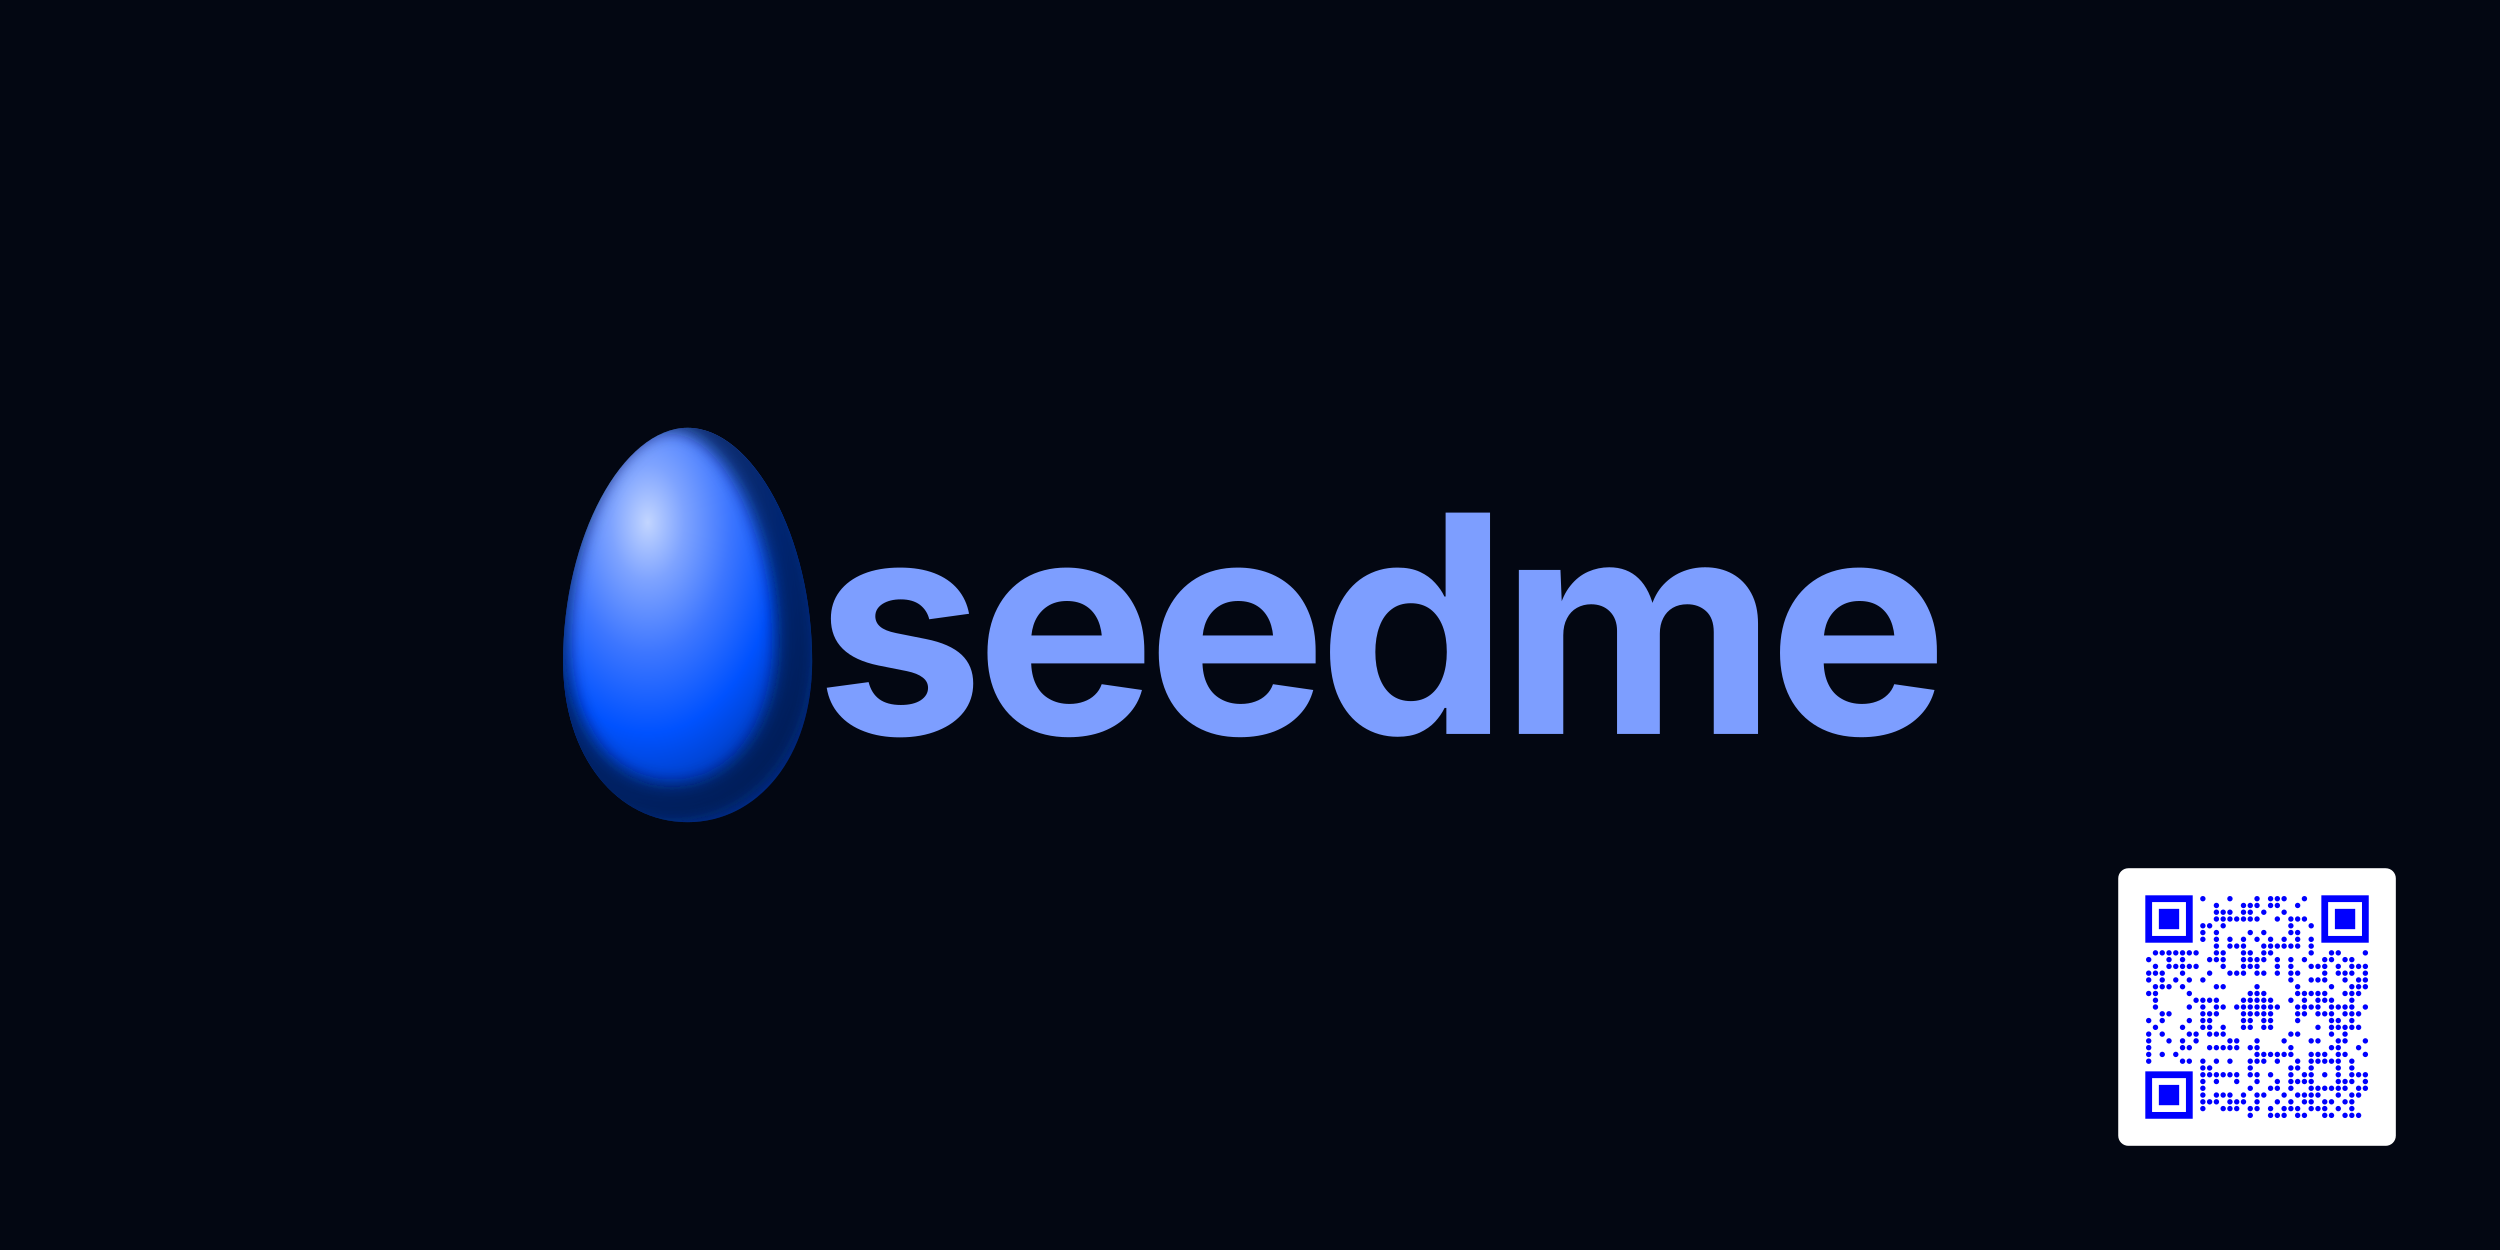
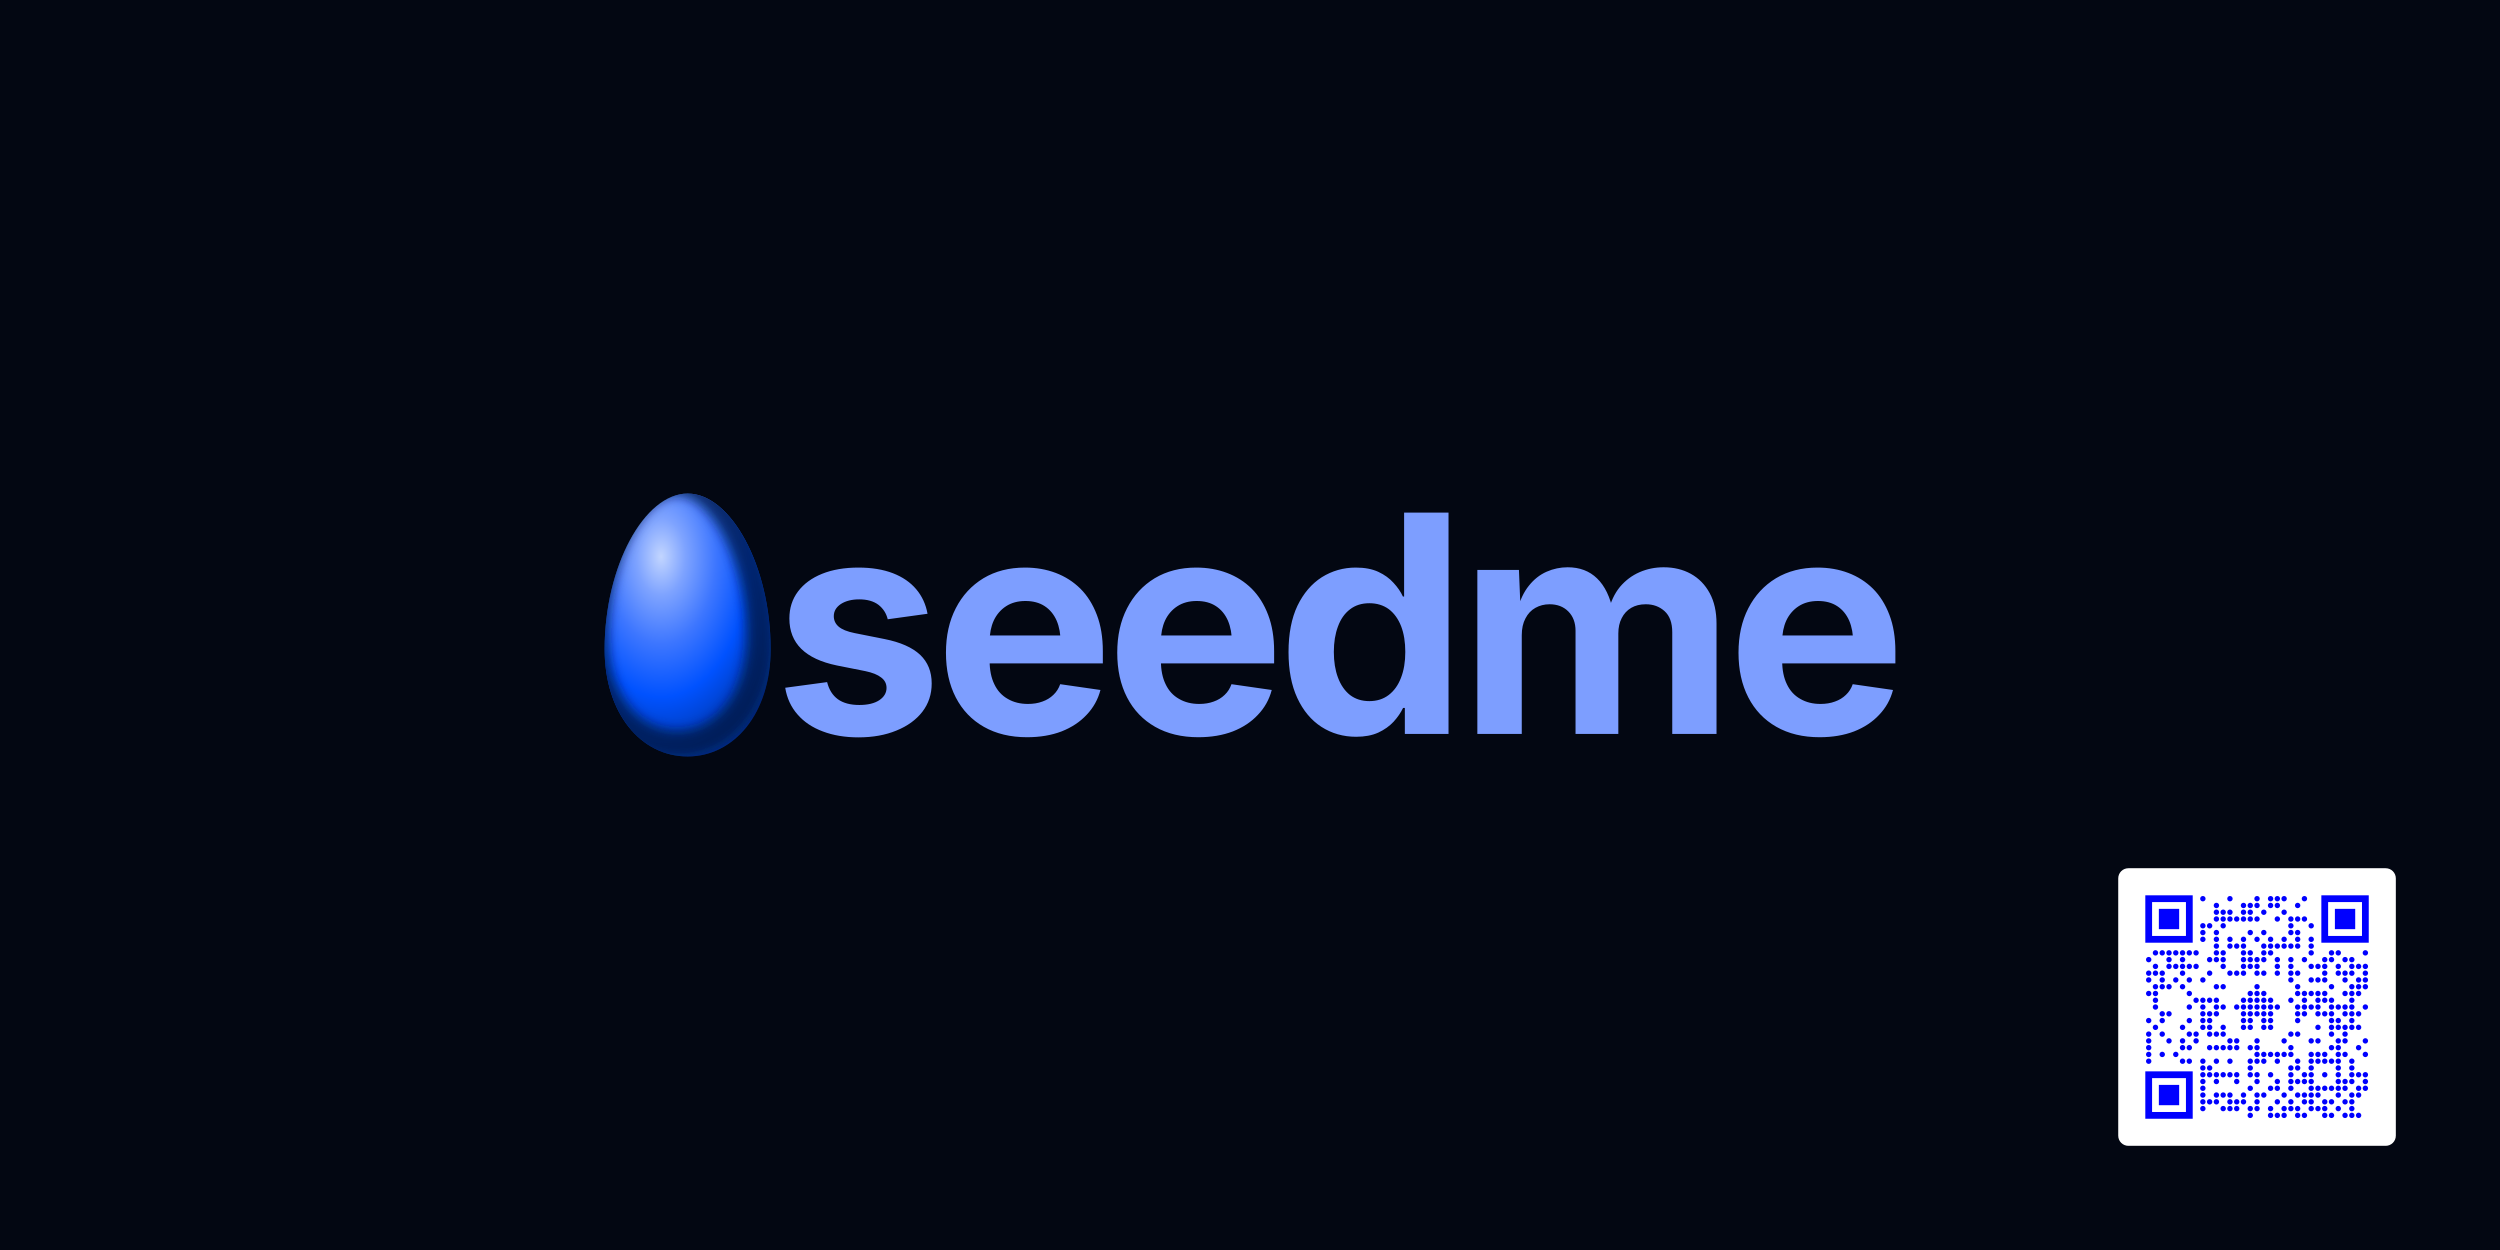
<svg xmlns="http://www.w3.org/2000/svg" viewBox="0 0 96 48" width="96in" height="48in">
  <rect x="0" y="0" width="96" height="48" fill="#030712" />
-   <svg x="18.206" y="15.801" width="16.397" height="16.397" viewBox="0 0 100 100">
+   <svg x="20.939" y="18.534" width="10.932" height="10.932" viewBox="0 0 100 100">
    <defs>
      <radialGradient id="seed-shell" cx="0.34" cy="0.24" r="0.92">
        <stop offset="0" stop-color="#c2d5ff" />
        <stop offset="0.16" stop-color="#7ea3ff" />
        <stop offset="0.36" stop-color="#3d76ff" />
        <stop offset="0.58" stop-color="#0052ff" />
        <stop offset="0.82" stop-color="#0037ad" />
        <stop offset="1" stop-color="#001e6b" />
      </radialGradient>
      <filter id="seed-blur" x="-40%" y="-40%" width="180%" height="180%">
        <feGaussianBlur stdDeviation="3" />
      </filter>
      <clipPath id="seed-clip">
        <path d="M50 3 C75 3 98 45 98 93 C98 130 77 155 50 155 C23 155 2 130 2 93 C2 45 25 3 50 3 Z" transform="translate(50 50) scale(0.6076) translate(-50 -79)" />
      </clipPath>
    </defs>
    <path d="M50 3 C75 3 98 45 98 93 C98 130 77 155 50 155 C23 155 2 130 2 93 C2 45 25 3 50 3 Z" fill="url(#seed-shell)" transform="translate(50 50) scale(0.6076) translate(-50 -79)" />
    <g clip-path="url(#seed-clip)">
      <path d="M50 3 C75 3 98 45 98 93 C98 130 77 155 50 155 C23 155 2 130 2 93 C2 45 25 3 50 3 Z" transform="translate(50 50) scale(0.6076) translate(-50 -79) translate(-6 -7)" fill="none" stroke="#00123f" stroke-width="16" opacity="0.75" filter="url(#seed-blur)" />
    </g>
  </svg>
-   <svg x="31.746" y="19.684" width="42.631" height="8.631" viewBox="0 0 7473 1513">
+   <svg x="30.152" y="19.684" width="42.631" height="8.631" viewBox="0 0 7473 1513">
    <path d="m493 1513q-135 0-240-40q-105-39-170-114q-66-75-83-180l282-38q19 76 72 115q54 39 145 39q85 0 134-32q49-33 49-83q0-43-36-70q-35-28-107-43l-191-38q-160-33-240-112q-80-79-80-204q0-105 58-182q58-77 162-119q104-42 245-42q133 0 232 38q98 38 157 108q59 70 76 165l-268 37q-14-59-62-97q-49-37-130-37q-74 0-123 31q-48 32-48 82q0 42 32 70q33 29 108 44l201 40q161 32 240 106q78 74 78 193q0 109-63 191q-63 81-174 126q-111 46-256 46zm1135-1q-168 0-291-70q-123-70-189-198q-66-128-66-301q0-171 66-299q66-129 186-202q120-72 280-72q112 0 207 36q95 36 166 106q71 71 111 177q40 105 40 243v83h-937v-188h791l-138 49q0-86-27-149q-28-63-80-97q-53-35-130-35q-76 0-130 35q-54 35-83 96q-28 61-28 140v132q0 93 32 158q31 65 90 98q58 34 136 34q54 0 97-16q43-15 74-45q31-29 46-72l271 39q-25 96-93 167q-67 72-169 112q-102 39-232 39zm1153 0q-168 0-291-70q-123-70-189-198q-66-128-66-301q0-171 66-299q66-129 186-202q120-72 280-72q112 0 207 36q95 36 166 106q71 71 111 177q40 105 40 243v83h-937v-188h791l-138 49q0-86-27-149q-28-63-80-97q-53-35-130-35q-76 0-130 35q-54 35-83 96q-28 61-28 140v132q0 93 32 158q31 65 90 98q58 34 136 34q54 0 97-16q43-15 74-45q31-29 46-72l271 39q-25 96-93 167q-67 72-169 112q-102 39-232 39zm1062-3q-130 0-234-67q-103-67-162-194q-59-127-59-309q0-185 60-312q61-126 164-192q104-65 229-65q90 0 152 29q62 29 102 74q41 44 63 92h8v-565h299v1490h-294v-175h-12q-23 48-64 93q-41 44-103 73q-62 28-149 28zm89-240q76 0 130-41q55-42 83-116q29-74 29-174q0-100-28-173q-29-74-83-115q-55-40-131-40q-77 0-130 41q-54 41-81 115q-28 74-28 172q0 99 28 173q28 75 81 117q54 41 130 41zm727 221v-1104h280l11 269h-21q26-100 77-163q51-64 119-94q68-30 142-30q121 0 198 75q78 75 109 226h-34q24-102 79-169q56-66 132-99q76-33 162-33q103 0 183 44q81 45 127 130q46 84 46 206v742h-298v-685q0-95-52-142q-51-46-126-46q-57 0-98 24q-42 25-64 69q-23 44-23 104v676h-288v-694q0-82-49-131q-48-48-126-48q-52 0-95 24q-43 24-67 71q-25 46-25 114v664zm2304 22q-168 0-291-70q-123-70-189-198q-66-128-66-301q0-171 66-299q66-129 186-202q120-72 280-72q112 0 207 36q95 36 166 106q71 71 111 177q40 105 40 243v83h-937v-188h791l-138 49q0-86-27-149q-28-63-80-97q-53-35-130-35q-76 0-130 35q-54 35-83 96q-28 61-28 140v132q0 93 32 158q31 65 90 98q58 34 136 34q54 0 97-16q43-15 74-45q31-29 46-72l271 39q-25 96-93 167q-67 72-169 112q-102 39-232 39z" fill="#7d9eff" />
  </svg>
  <svg x="81.34" y="33.34" width="10.66" height="10.66" viewBox="0 0 410 410">
    <rect width="410" height="410" rx="15" fill="#FFFFFF" />
    <g fill="#0000FF">
      <rect x="40" y="40" width="70" height="70" />
      <rect x="50" y="50" width="50" height="50" fill="#FFFFFF" />
      <rect x="60" y="60" width="30" height="30" />
      <rect x="300" y="40" width="70" height="70" />
      <rect x="310" y="50" width="50" height="50" fill="#FFFFFF" />
      <rect x="320" y="60" width="30" height="30" />
      <rect x="40" y="300" width="70" height="70" />
      <rect x="50" y="310" width="50" height="50" fill="#FFFFFF" />
      <rect x="60" y="320" width="30" height="30" />
      <circle cx="125" cy="45" r="4" />
      <circle cx="165" cy="45" r="4" />
      <circle cx="205" cy="45" r="4" />
      <circle cx="225" cy="45" r="4" />
      <circle cx="235" cy="45" r="4" />
      <circle cx="245" cy="45" r="4" />
      <circle cx="275" cy="45" r="4" />
      <circle cx="145" cy="55" r="4" />
      <circle cx="185" cy="55" r="4" />
      <circle cx="195" cy="55" r="4" />
      <circle cx="205" cy="55" r="4" />
      <circle cx="225" cy="55" r="4" />
      <circle cx="235" cy="55" r="4" />
      <circle cx="265" cy="55" r="4" />
      <circle cx="145" cy="65" r="4" />
      <circle cx="155" cy="65" r="4" />
      <circle cx="165" cy="65" r="4" />
      <circle cx="185" cy="65" r="4" />
      <circle cx="195" cy="65" r="4" />
      <circle cx="215" cy="65" r="4" />
      <circle cx="245" cy="65" r="4" />
      <circle cx="145" cy="75" r="4" />
      <circle cx="155" cy="75" r="4" />
      <circle cx="165" cy="75" r="4" />
      <circle cx="175" cy="75" r="4" />
      <circle cx="185" cy="75" r="4" />
      <circle cx="195" cy="75" r="4" />
      <circle cx="205" cy="75" r="4" />
      <circle cx="235" cy="75" r="4" />
      <circle cx="255" cy="75" r="4" />
      <circle cx="265" cy="75" r="4" />
      <circle cx="275" cy="75" r="4" />
      <circle cx="125" cy="85" r="4" />
      <circle cx="135" cy="85" r="4" />
      <circle cx="155" cy="85" r="4" />
      <circle cx="255" cy="85" r="4" />
      <circle cx="285" cy="85" r="4" />
      <circle cx="125" cy="95" r="4" />
      <circle cx="145" cy="95" r="4" />
      <circle cx="195" cy="95" r="4" />
      <circle cx="215" cy="95" r="4" />
      <circle cx="255" cy="95" r="4" />
      <circle cx="265" cy="95" r="4" />
      <circle cx="125" cy="105" r="4" />
      <circle cx="145" cy="105" r="4" />
      <circle cx="165" cy="105" r="4" />
      <circle cx="185" cy="105" r="4" />
      <circle cx="205" cy="105" r="4" />
      <circle cx="225" cy="105" r="4" />
      <circle cx="245" cy="105" r="4" />
      <circle cx="265" cy="105" r="4" />
      <circle cx="285" cy="105" r="4" />
      <circle cx="145" cy="115" r="4" />
      <circle cx="165" cy="115" r="4" />
      <circle cx="175" cy="115" r="4" />
      <circle cx="185" cy="115" r="4" />
      <circle cx="215" cy="115" r="4" />
      <circle cx="225" cy="115" r="4" />
      <circle cx="235" cy="115" r="4" />
      <circle cx="245" cy="115" r="4" />
      <circle cx="255" cy="115" r="4" />
      <circle cx="265" cy="115" r="4" />
      <circle cx="285" cy="115" r="4" />
      <circle cx="55" cy="125" r="4" />
      <circle cx="65" cy="125" r="4" />
      <circle cx="75" cy="125" r="4" />
      <circle cx="85" cy="125" r="4" />
      <circle cx="95" cy="125" r="4" />
      <circle cx="105" cy="125" r="4" />
      <circle cx="115" cy="125" r="4" />
      <circle cx="145" cy="125" r="4" />
      <circle cx="155" cy="125" r="4" />
      <circle cx="185" cy="125" r="4" />
      <circle cx="195" cy="125" r="4" />
      <circle cx="215" cy="125" r="4" />
      <circle cx="225" cy="125" r="4" />
      <circle cx="285" cy="125" r="4" />
      <circle cx="315" cy="125" r="4" />
      <circle cx="325" cy="125" r="4" />
      <circle cx="365" cy="125" r="4" />
      <circle cx="45" cy="135" r="4" />
      <circle cx="75" cy="135" r="4" />
      <circle cx="95" cy="135" r="4" />
      <circle cx="135" cy="135" r="4" />
      <circle cx="145" cy="135" r="4" />
      <circle cx="155" cy="135" r="4" />
      <circle cx="185" cy="135" r="4" />
      <circle cx="195" cy="135" r="4" />
      <circle cx="205" cy="135" r="4" />
      <circle cx="215" cy="135" r="4" />
      <circle cx="235" cy="135" r="4" />
      <circle cx="255" cy="135" r="4" />
      <circle cx="275" cy="135" r="4" />
      <circle cx="305" cy="135" r="4" />
      <circle cx="315" cy="135" r="4" />
      <circle cx="335" cy="135" r="4" />
      <circle cx="345" cy="135" r="4" />
      <circle cx="55" cy="145" r="4" />
      <circle cx="75" cy="145" r="4" />
      <circle cx="85" cy="145" r="4" />
      <circle cx="95" cy="145" r="4" />
      <circle cx="105" cy="145" r="4" />
      <circle cx="115" cy="145" r="4" />
      <circle cx="155" cy="145" r="4" />
      <circle cx="185" cy="145" r="4" />
      <circle cx="195" cy="145" r="4" />
      <circle cx="205" cy="145" r="4" />
      <circle cx="235" cy="145" r="4" />
      <circle cx="255" cy="145" r="4" />
      <circle cx="285" cy="145" r="4" />
      <circle cx="295" cy="145" r="4" />
      <circle cx="305" cy="145" r="4" />
      <circle cx="325" cy="145" r="4" />
      <circle cx="345" cy="145" r="4" />
      <circle cx="355" cy="145" r="4" />
      <circle cx="365" cy="145" r="4" />
      <circle cx="45" cy="155" r="4" />
      <circle cx="55" cy="155" r="4" />
      <circle cx="65" cy="155" r="4" />
      <circle cx="95" cy="155" r="4" />
      <circle cx="135" cy="155" r="4" />
      <circle cx="165" cy="155" r="4" />
      <circle cx="175" cy="155" r="4" />
      <circle cx="185" cy="155" r="4" />
      <circle cx="205" cy="155" r="4" />
      <circle cx="215" cy="155" r="4" />
      <circle cx="235" cy="155" r="4" />
      <circle cx="255" cy="155" r="4" />
      <circle cx="265" cy="155" r="4" />
      <circle cx="305" cy="155" r="4" />
      <circle cx="325" cy="155" r="4" />
      <circle cx="335" cy="155" r="4" />
      <circle cx="345" cy="155" r="4" />
      <circle cx="365" cy="155" r="4" />
      <circle cx="45" cy="165" r="4" />
      <circle cx="65" cy="165" r="4" />
      <circle cx="85" cy="165" r="4" />
      <circle cx="105" cy="165" r="4" />
      <circle cx="125" cy="165" r="4" />
      <circle cx="255" cy="165" r="4" />
      <circle cx="285" cy="165" r="4" />
      <circle cx="295" cy="165" r="4" />
      <circle cx="305" cy="165" r="4" />
      <circle cx="335" cy="165" r="4" />
      <circle cx="355" cy="165" r="4" />
      <circle cx="365" cy="165" r="4" />
      <circle cx="55" cy="175" r="4" />
      <circle cx="65" cy="175" r="4" />
      <circle cx="75" cy="175" r="4" />
      <circle cx="95" cy="175" r="4" />
      <circle cx="145" cy="175" r="4" />
      <circle cx="155" cy="175" r="4" />
      <circle cx="205" cy="175" r="4" />
      <circle cx="265" cy="175" r="4" />
      <circle cx="315" cy="175" r="4" />
      <circle cx="345" cy="175" r="4" />
      <circle cx="355" cy="175" r="4" />
      <circle cx="365" cy="175" r="4" />
      <circle cx="45" cy="185" r="4" />
      <circle cx="55" cy="185" r="4" />
      <circle cx="105" cy="185" r="4" />
      <circle cx="195" cy="185" r="4" />
      <circle cx="205" cy="185" r="4" />
      <circle cx="215" cy="185" r="4" />
      <circle cx="265" cy="185" r="4" />
      <circle cx="275" cy="185" r="4" />
      <circle cx="285" cy="185" r="4" />
      <circle cx="295" cy="185" r="4" />
      <circle cx="305" cy="185" r="4" />
      <circle cx="335" cy="185" r="4" />
      <circle cx="345" cy="185" r="4" />
      <circle cx="355" cy="185" r="4" />
      <circle cx="55" cy="195" r="4" />
      <circle cx="115" cy="195" r="4" />
      <circle cx="125" cy="195" r="4" />
      <circle cx="135" cy="195" r="4" />
      <circle cx="145" cy="195" r="4" />
      <circle cx="185" cy="195" r="4" />
      <circle cx="195" cy="195" r="4" />
      <circle cx="205" cy="195" r="4" />
      <circle cx="215" cy="195" r="4" />
      <circle cx="225" cy="195" r="4" />
      <circle cx="255" cy="195" r="4" />
      <circle cx="275" cy="195" r="4" />
      <circle cx="295" cy="195" r="4" />
      <circle cx="305" cy="195" r="4" />
      <circle cx="315" cy="195" r="4" />
      <circle cx="345" cy="195" r="4" />
      <circle cx="55" cy="205" r="4" />
      <circle cx="105" cy="205" r="4" />
      <circle cx="125" cy="205" r="4" />
      <circle cx="145" cy="205" r="4" />
      <circle cx="155" cy="205" r="4" />
      <circle cx="175" cy="205" r="4" />
      <circle cx="185" cy="205" r="4" />
      <circle cx="195" cy="205" r="4" />
      <circle cx="205" cy="205" r="4" />
      <circle cx="215" cy="205" r="4" />
      <circle cx="225" cy="205" r="4" />
      <circle cx="235" cy="205" r="4" />
      <circle cx="265" cy="205" r="4" />
      <circle cx="275" cy="205" r="4" />
      <circle cx="285" cy="205" r="4" />
      <circle cx="295" cy="205" r="4" />
      <circle cx="315" cy="205" r="4" />
      <circle cx="325" cy="205" r="4" />
      <circle cx="335" cy="205" r="4" />
      <circle cx="345" cy="205" r="4" />
      <circle cx="365" cy="205" r="4" />
      <circle cx="65" cy="215" r="4" />
      <circle cx="75" cy="215" r="4" />
      <circle cx="125" cy="215" r="4" />
      <circle cx="135" cy="215" r="4" />
      <circle cx="145" cy="215" r="4" />
      <circle cx="185" cy="215" r="4" />
      <circle cx="195" cy="215" r="4" />
      <circle cx="205" cy="215" r="4" />
      <circle cx="215" cy="215" r="4" />
      <circle cx="225" cy="215" r="4" />
      <circle cx="265" cy="215" r="4" />
      <circle cx="275" cy="215" r="4" />
      <circle cx="295" cy="215" r="4" />
      <circle cx="305" cy="215" r="4" />
      <circle cx="315" cy="215" r="4" />
      <circle cx="335" cy="215" r="4" />
      <circle cx="345" cy="215" r="4" />
      <circle cx="355" cy="215" r="4" />
      <circle cx="45" cy="225" r="4" />
      <circle cx="65" cy="225" r="4" />
      <circle cx="105" cy="225" r="4" />
      <circle cx="125" cy="225" r="4" />
      <circle cx="135" cy="225" r="4" />
      <circle cx="185" cy="225" r="4" />
      <circle cx="195" cy="225" r="4" />
      <circle cx="215" cy="225" r="4" />
      <circle cx="225" cy="225" r="4" />
      <circle cx="265" cy="225" r="4" />
      <circle cx="315" cy="225" r="4" />
      <circle cx="325" cy="225" r="4" />
      <circle cx="345" cy="225" r="4" />
      <circle cx="55" cy="235" r="4" />
      <circle cx="95" cy="235" r="4" />
      <circle cx="125" cy="235" r="4" />
      <circle cx="135" cy="235" r="4" />
      <circle cx="155" cy="235" r="4" />
      <circle cx="185" cy="235" r="4" />
      <circle cx="195" cy="235" r="4" />
      <circle cx="215" cy="235" r="4" />
      <circle cx="225" cy="235" r="4" />
      <circle cx="295" cy="235" r="4" />
      <circle cx="315" cy="235" r="4" />
      <circle cx="325" cy="235" r="4" />
      <circle cx="335" cy="235" r="4" />
      <circle cx="345" cy="235" r="4" />
      <circle cx="355" cy="235" r="4" />
      <circle cx="45" cy="245" r="4" />
      <circle cx="65" cy="245" r="4" />
      <circle cx="105" cy="245" r="4" />
      <circle cx="115" cy="245" r="4" />
      <circle cx="135" cy="245" r="4" />
      <circle cx="145" cy="245" r="4" />
      <circle cx="155" cy="245" r="4" />
      <circle cx="255" cy="245" r="4" />
      <circle cx="265" cy="245" r="4" />
      <circle cx="315" cy="245" r="4" />
      <circle cx="335" cy="245" r="4" />
      <circle cx="45" cy="255" r="4" />
      <circle cx="75" cy="255" r="4" />
      <circle cx="95" cy="255" r="4" />
      <circle cx="115" cy="255" r="4" />
      <circle cx="165" cy="255" r="4" />
      <circle cx="175" cy="255" r="4" />
      <circle cx="205" cy="255" r="4" />
      <circle cx="245" cy="255" r="4" />
      <circle cx="285" cy="255" r="4" />
      <circle cx="295" cy="255" r="4" />
      <circle cx="325" cy="255" r="4" />
      <circle cx="335" cy="255" r="4" />
      <circle cx="365" cy="255" r="4" />
      <circle cx="45" cy="265" r="4" />
      <circle cx="95" cy="265" r="4" />
      <circle cx="105" cy="265" r="4" />
      <circle cx="135" cy="265" r="4" />
      <circle cx="145" cy="265" r="4" />
      <circle cx="155" cy="265" r="4" />
      <circle cx="165" cy="265" r="4" />
      <circle cx="175" cy="265" r="4" />
      <circle cx="195" cy="265" r="4" />
      <circle cx="205" cy="265" r="4" />
      <circle cx="255" cy="265" r="4" />
      <circle cx="315" cy="265" r="4" />
      <circle cx="325" cy="265" r="4" />
      <circle cx="355" cy="265" r="4" />
      <circle cx="45" cy="275" r="4" />
      <circle cx="65" cy="275" r="4" />
      <circle cx="85" cy="275" r="4" />
      <circle cx="205" cy="275" r="4" />
      <circle cx="215" cy="275" r="4" />
      <circle cx="225" cy="275" r="4" />
      <circle cx="235" cy="275" r="4" />
      <circle cx="245" cy="275" r="4" />
      <circle cx="255" cy="275" r="4" />
      <circle cx="285" cy="275" r="4" />
      <circle cx="295" cy="275" r="4" />
      <circle cx="305" cy="275" r="4" />
      <circle cx="325" cy="275" r="4" />
      <circle cx="335" cy="275" r="4" />
      <circle cx="365" cy="275" r="4" />
      <circle cx="45" cy="285" r="4" />
      <circle cx="95" cy="285" r="4" />
      <circle cx="105" cy="285" r="4" />
      <circle cx="125" cy="285" r="4" />
      <circle cx="145" cy="285" r="4" />
      <circle cx="165" cy="285" r="4" />
      <circle cx="195" cy="285" r="4" />
      <circle cx="205" cy="285" r="4" />
      <circle cx="215" cy="285" r="4" />
      <circle cx="235" cy="285" r="4" />
      <circle cx="265" cy="285" r="4" />
      <circle cx="285" cy="285" r="4" />
      <circle cx="295" cy="285" r="4" />
      <circle cx="305" cy="285" r="4" />
      <circle cx="315" cy="285" r="4" />
      <circle cx="325" cy="285" r="4" />
      <circle cx="345" cy="285" r="4" />
      <circle cx="125" cy="295" r="4" />
      <circle cx="135" cy="295" r="4" />
      <circle cx="195" cy="295" r="4" />
      <circle cx="255" cy="295" r="4" />
      <circle cx="265" cy="295" r="4" />
      <circle cx="285" cy="295" r="4" />
      <circle cx="325" cy="295" r="4" />
      <circle cx="345" cy="295" r="4" />
      <circle cx="125" cy="305" r="4" />
      <circle cx="135" cy="305" r="4" />
      <circle cx="145" cy="305" r="4" />
      <circle cx="155" cy="305" r="4" />
      <circle cx="165" cy="305" r="4" />
      <circle cx="175" cy="305" r="4" />
      <circle cx="195" cy="305" r="4" />
      <circle cx="205" cy="305" r="4" />
      <circle cx="225" cy="305" r="4" />
      <circle cx="255" cy="305" r="4" />
      <circle cx="275" cy="305" r="4" />
      <circle cx="285" cy="305" r="4" />
      <circle cx="305" cy="305" r="4" />
      <circle cx="325" cy="305" r="4" />
      <circle cx="345" cy="305" r="4" />
      <circle cx="355" cy="305" r="4" />
      <circle cx="365" cy="305" r="4" />
      <circle cx="125" cy="315" r="4" />
      <circle cx="145" cy="315" r="4" />
      <circle cx="175" cy="315" r="4" />
      <circle cx="205" cy="315" r="4" />
      <circle cx="235" cy="315" r="4" />
      <circle cx="255" cy="315" r="4" />
      <circle cx="265" cy="315" r="4" />
      <circle cx="275" cy="315" r="4" />
      <circle cx="285" cy="315" r="4" />
      <circle cx="325" cy="315" r="4" />
      <circle cx="335" cy="315" r="4" />
      <circle cx="345" cy="315" r="4" />
      <circle cx="365" cy="315" r="4" />
      <circle cx="125" cy="325" r="4" />
      <circle cx="195" cy="325" r="4" />
      <circle cx="225" cy="325" r="4" />
      <circle cx="235" cy="325" r="4" />
      <circle cx="255" cy="325" r="4" />
      <circle cx="285" cy="325" r="4" />
      <circle cx="295" cy="325" r="4" />
      <circle cx="305" cy="325" r="4" />
      <circle cx="315" cy="325" r="4" />
      <circle cx="325" cy="325" r="4" />
      <circle cx="335" cy="325" r="4" />
      <circle cx="355" cy="325" r="4" />
      <circle cx="365" cy="325" r="4" />
      <circle cx="125" cy="335" r="4" />
      <circle cx="145" cy="335" r="4" />
      <circle cx="155" cy="335" r="4" />
      <circle cx="165" cy="335" r="4" />
      <circle cx="185" cy="335" r="4" />
      <circle cx="205" cy="335" r="4" />
      <circle cx="215" cy="335" r="4" />
      <circle cx="245" cy="335" r="4" />
      <circle cx="265" cy="335" r="4" />
      <circle cx="275" cy="335" r="4" />
      <circle cx="285" cy="335" r="4" />
      <circle cx="295" cy="335" r="4" />
      <circle cx="325" cy="335" r="4" />
      <circle cx="345" cy="335" r="4" />
      <circle cx="355" cy="335" r="4" />
      <circle cx="125" cy="345" r="4" />
      <circle cx="135" cy="345" r="4" />
      <circle cx="145" cy="345" r="4" />
      <circle cx="165" cy="345" r="4" />
      <circle cx="175" cy="345" r="4" />
      <circle cx="185" cy="345" r="4" />
      <circle cx="205" cy="345" r="4" />
      <circle cx="235" cy="345" r="4" />
      <circle cx="255" cy="345" r="4" />
      <circle cx="275" cy="345" r="4" />
      <circle cx="285" cy="345" r="4" />
      <circle cx="305" cy="345" r="4" />
      <circle cx="315" cy="345" r="4" />
      <circle cx="335" cy="345" r="4" />
      <circle cx="345" cy="345" r="4" />
      <circle cx="125" cy="355" r="4" />
      <circle cx="155" cy="355" r="4" />
      <circle cx="165" cy="355" r="4" />
      <circle cx="175" cy="355" r="4" />
      <circle cx="195" cy="355" r="4" />
      <circle cx="205" cy="355" r="4" />
      <circle cx="225" cy="355" r="4" />
      <circle cx="245" cy="355" r="4" />
      <circle cx="255" cy="355" r="4" />
      <circle cx="265" cy="355" r="4" />
      <circle cx="285" cy="355" r="4" />
      <circle cx="295" cy="355" r="4" />
      <circle cx="305" cy="355" r="4" />
      <circle cx="325" cy="355" r="4" />
      <circle cx="345" cy="355" r="4" />
      <circle cx="195" cy="365" r="4" />
      <circle cx="225" cy="365" r="4" />
      <circle cx="235" cy="365" r="4" />
      <circle cx="245" cy="365" r="4" />
      <circle cx="265" cy="365" r="4" />
      <circle cx="275" cy="365" r="4" />
      <circle cx="305" cy="365" r="4" />
      <circle cx="315" cy="365" r="4" />
      <circle cx="335" cy="365" r="4" />
      <circle cx="345" cy="365" r="4" />
      <circle cx="355" cy="365" r="4" />
    </g>
  </svg>
</svg>
